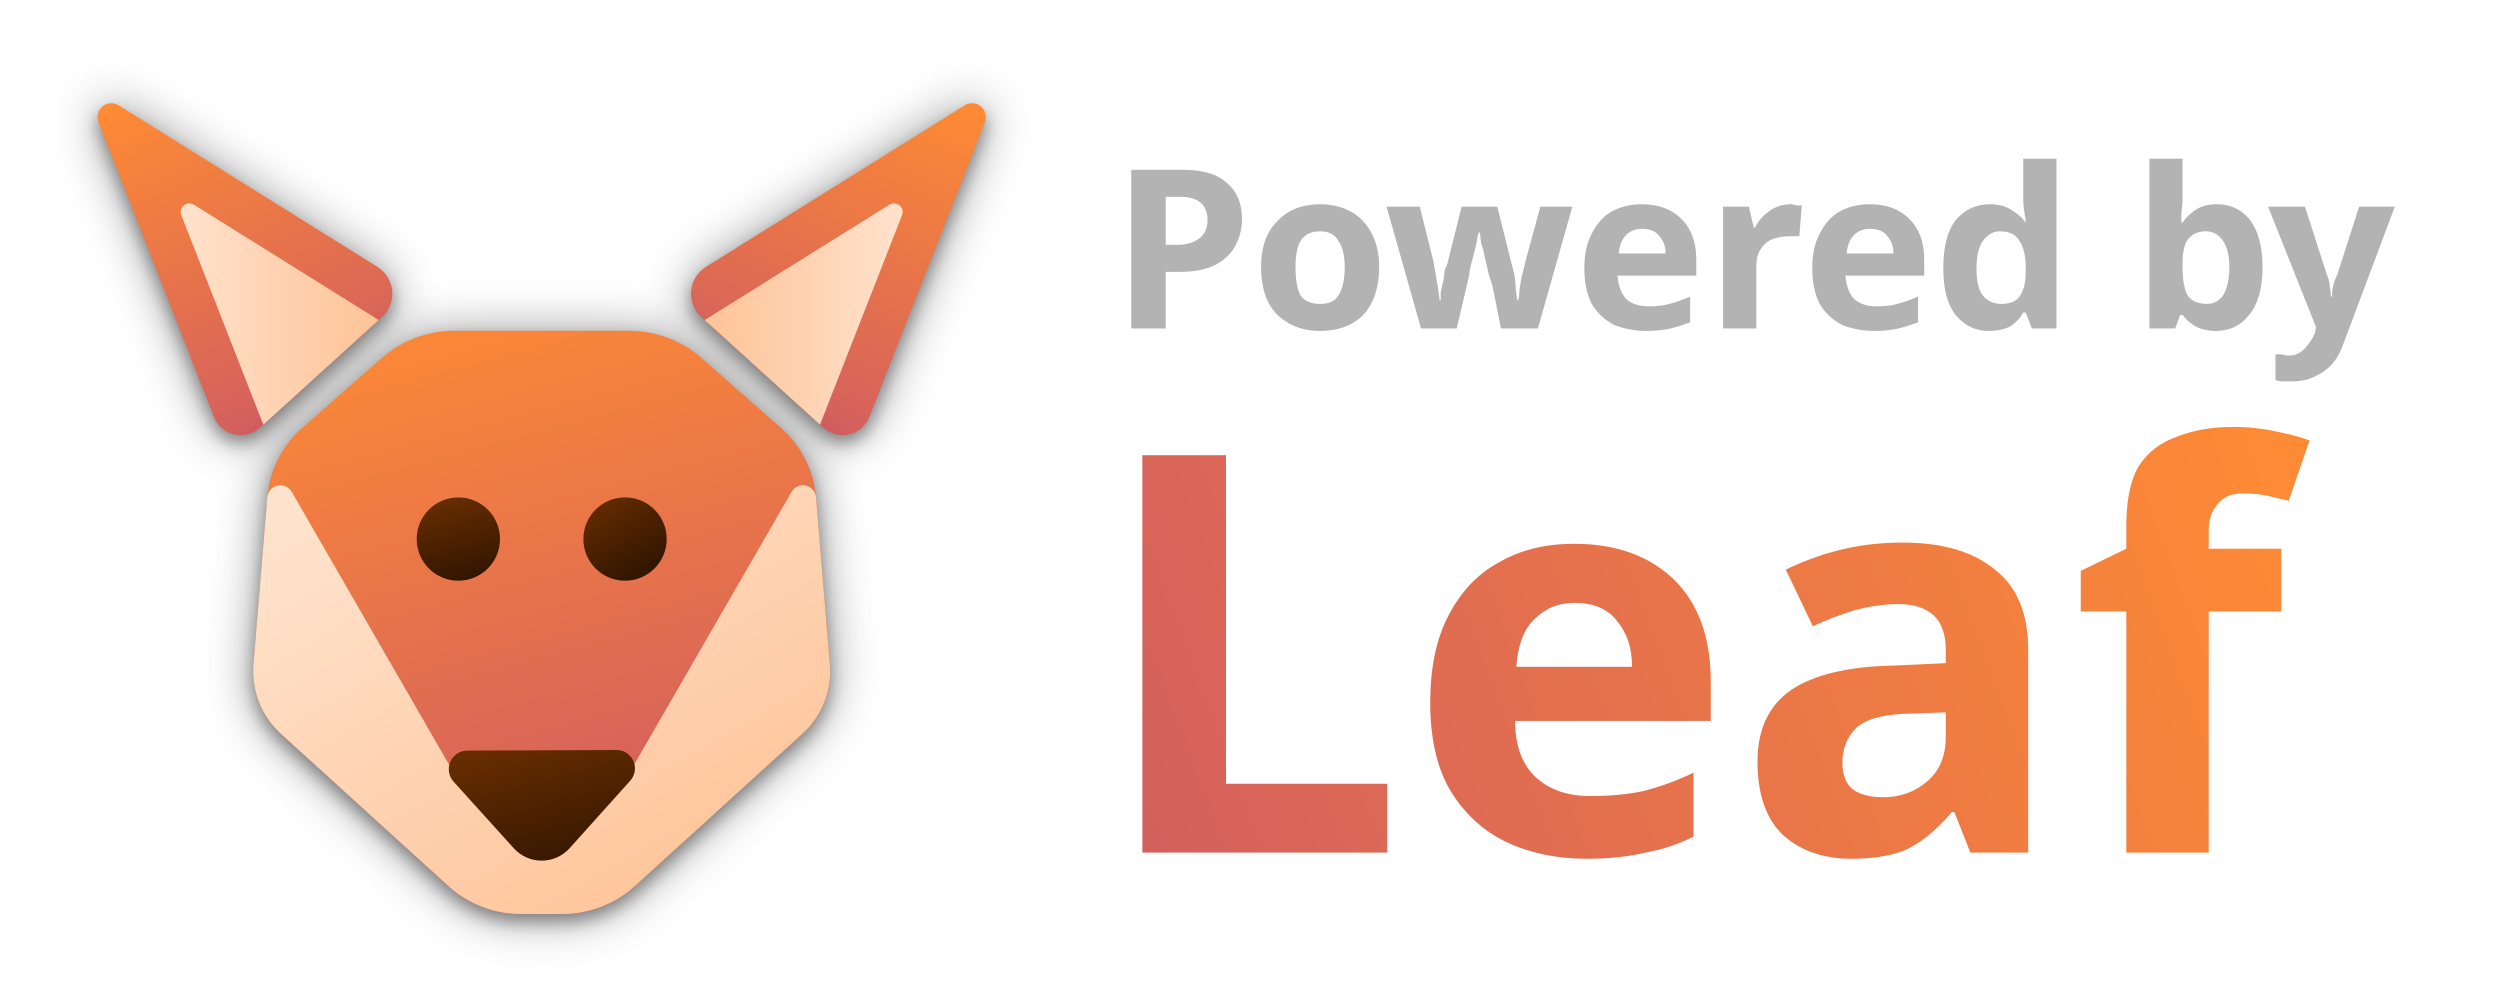
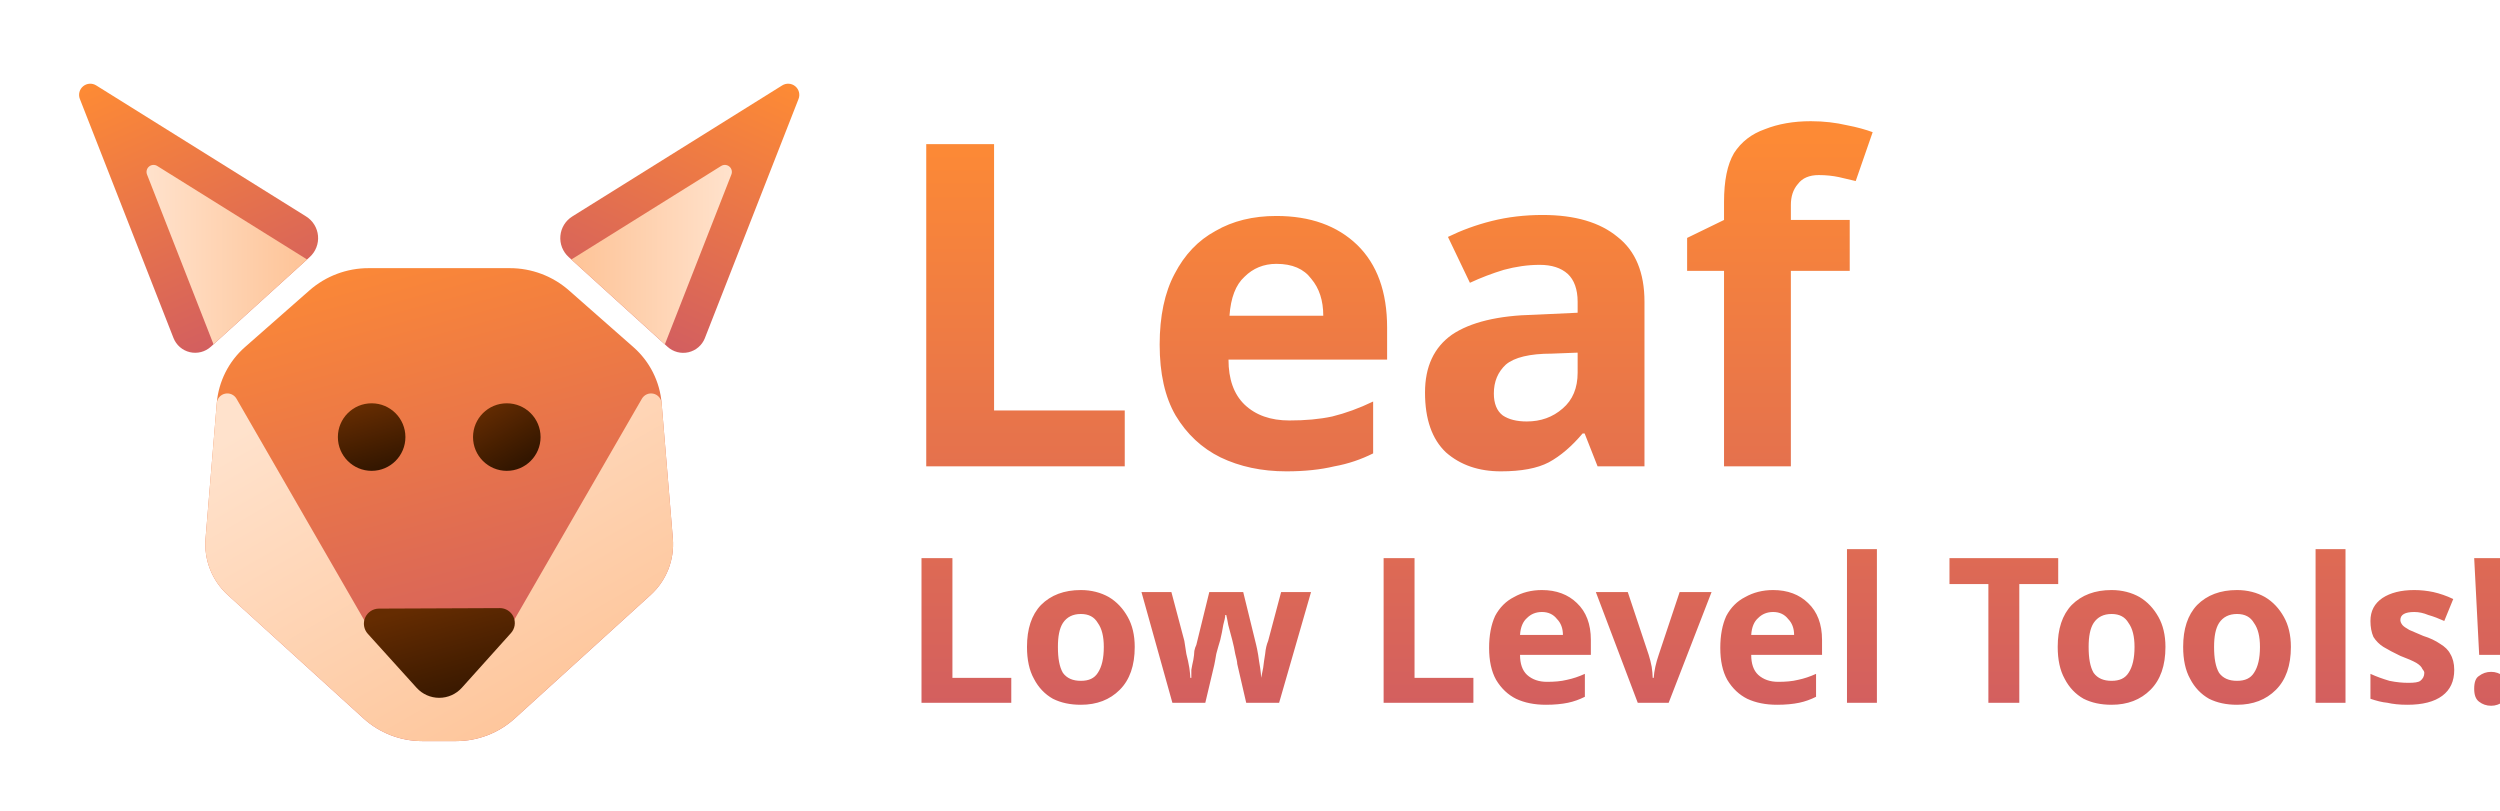
- <svg xmlns="http://www.w3.org/2000/svg" xmlns:xlink="http://www.w3.org/1999/xlink" width="120" height="48" viewBox="0 0 31.75 12.7" version="1.1" id="svg5" xml:space="preserve">
+ <svg xmlns="http://www.w3.org/2000/svg" xmlns:xlink="http://www.w3.org/1999/xlink" width="148" height="48" viewBox="0 0 39.158 12.7" version="1.1" id="svg5" xml:space="preserve">
  <defs id="defs2">
    <linearGradient id="linearGradient123">
      <stop style="stop-color:#d35f5f;stop-opacity:1" offset="0" id="stop123" />
      <stop style="stop-color:#fea767;stop-opacity:1" offset="1" id="stop124" />
    </linearGradient>
    <linearGradient id="linearGradient60">
      <stop style="stop-color:#652c01;stop-opacity:1" offset="0" id="stop60" />
      <stop style="stop-color:#331600;stop-opacity:1" offset="1" id="stop61" />
    </linearGradient>
    <linearGradient id="linearGradient58">
      <stop style="stop-color:#331600;stop-opacity:1" offset="0" id="stop58" />
      <stop style="stop-color:#652c01;stop-opacity:1" offset="1" id="stop59" />
    </linearGradient>
    <linearGradient id="linearGradient56">
      <stop style="stop-color:#331600;stop-opacity:1" offset="0" id="stop56" />
      <stop style="stop-color:#652c01;stop-opacity:1" offset="1" id="stop57" />
    </linearGradient>
    <linearGradient id="linearGradient52">
      <stop style="stop-color:#ffe2cc;stop-opacity:1" offset="0" id="stop53" />
      <stop style="stop-color:#fec59a;stop-opacity:1" offset="1" id="stop52" />
    </linearGradient>
    <linearGradient id="linearGradient50">
      <stop style="stop-color:#fec59a;stop-opacity:1" offset="0" id="stop50" />
      <stop style="stop-color:#ffe2cc;stop-opacity:1" offset="1" id="stop51" />
    </linearGradient>
    <linearGradient id="linearGradient44">
      <stop style="stop-color:#d35f5f;stop-opacity:1" offset="0" id="stop44" />
      <stop style="stop-color:#fd8a35;stop-opacity:1" offset="1" id="stop45" />
    </linearGradient>
    <filter style="color-interpolation-filters:sRGB" id="filter6657" x="-0.113" y="-0.113" width="1.227" height="1.274">
      <feFlood flood-opacity="0.502" flood-color="rgb(0,0,0)" result="flood" id="feFlood6647" />
      <feComposite in="flood" in2="SourceGraphic" operator="in" result="composite1" id="feComposite6649" />
      <feGaussianBlur in="composite1" stdDeviation="0.2" result="blur" id="feGaussianBlur6651" />
      <feOffset dx="0" dy="0" result="offset" id="feOffset6653" />
      <feComposite in="SourceGraphic" in2="offset" operator="over" result="fbSourceGraphic" id="feComposite6655" />
      <feColorMatrix result="fbSourceGraphicAlpha" in="fbSourceGraphic" values="0 0 0 -1 0 0 0 0 -1 0 0 0 0 -1 0 0 0 0 1 0" id="feColorMatrix6767" />
      <feFlood id="feFlood6769" flood-opacity="0.302" flood-color="rgb(0,0,0)" result="flood" in="fbSourceGraphic" />
      <feComposite in2="fbSourceGraphic" id="feComposite6771" in="flood" operator="in" result="composite1" />
      <feGaussianBlur id="feGaussianBlur6773" in="composite1" stdDeviation="0.3" result="blur" />
      <feOffset id="feOffset6775" dx="0" dy="0.5" result="offset" />
      <feComposite in2="offset" id="feComposite6777" in="fbSourceGraphic" operator="over" result="composite2" />
    </filter>
    <filter style="color-interpolation-filters:sRGB" id="filter6669" x="-0.257" y="-0.232" width="1.515" height="1.561">
      <feFlood flood-opacity="0.502" flood-color="rgb(0,0,0)" result="flood" id="feFlood6659" />
      <feComposite in="flood" in2="SourceGraphic" operator="in" result="composite1" id="feComposite6661" />
      <feGaussianBlur in="composite1" stdDeviation="0.2" result="blur" id="feGaussianBlur6663" />
      <feOffset dx="0" dy="0" result="offset" id="feOffset6665" />
      <feComposite in="SourceGraphic" in2="offset" operator="over" result="fbSourceGraphic" id="feComposite6667" />
      <feColorMatrix result="fbSourceGraphicAlpha" in="fbSourceGraphic" values="0 0 0 -1 0 0 0 0 -1 0 0 0 0 -1 0 0 0 0 1 0" id="feColorMatrix6779" />
      <feFlood id="feFlood6781" flood-opacity="0.302" flood-color="rgb(0,0,0)" result="flood" in="fbSourceGraphic" />
      <feComposite in2="fbSourceGraphic" id="feComposite6783" in="flood" operator="in" result="composite1" />
      <feGaussianBlur id="feGaussianBlur6785" in="composite1" stdDeviation="0.3" result="blur" />
      <feOffset id="feOffset6787" dx="0" dy="0.5" result="offset" />
      <feComposite in2="offset" id="feComposite6789" in="fbSourceGraphic" operator="over" result="composite2" />
    </filter>
    <filter style="color-interpolation-filters:sRGB" id="filter6681" x="-0.257" y="-0.232" width="1.515" height="1.561">
      <feFlood flood-opacity="0.502" flood-color="rgb(0,0,0)" result="flood" id="feFlood6671" />
      <feComposite in="flood" in2="SourceGraphic" operator="in" result="composite1" id="feComposite6673" />
      <feGaussianBlur in="composite1" stdDeviation="0.2" result="blur" id="feGaussianBlur6675" />
      <feOffset dx="0" dy="0" result="offset" id="feOffset6677" />
      <feComposite in="SourceGraphic" in2="offset" operator="over" result="fbSourceGraphic" id="feComposite6679" />
      <feColorMatrix result="fbSourceGraphicAlpha" in="fbSourceGraphic" values="0 0 0 -1 0 0 0 0 -1 0 0 0 0 -1 0 0 0 0 1 0" id="feColorMatrix6791" />
      <feFlood id="feFlood6793" flood-opacity="0.302" flood-color="rgb(0,0,0)" result="flood" in="fbSourceGraphic" />
      <feComposite in2="fbSourceGraphic" id="feComposite6795" in="flood" operator="in" result="composite1" />
      <feGaussianBlur id="feGaussianBlur6797" in="composite1" stdDeviation="0.3" result="blur" />
      <feOffset id="feOffset6799" dx="0" dy="0.5" result="offset" />
      <feComposite in2="offset" id="feComposite6801" in="fbSourceGraphic" operator="over" result="composite2" />
    </filter>
    <filter style="color-interpolation-filters:sRGB" id="filter6693" x="-0.4" y="-2.287" width="1.8" height="5.575">
      <feFlood flood-opacity="0.502" flood-color="rgb(0,0,0)" result="flood" id="feFlood6683" />
      <feComposite in="flood" in2="SourceGraphic" operator="in" result="composite1" id="feComposite6685" />
      <feGaussianBlur in="composite1" stdDeviation="0.2" result="blur" id="feGaussianBlur6687" />
      <feOffset dx="0" dy="0" result="offset" id="feOffset6689" />
      <feComposite in="SourceGraphic" in2="offset" operator="over" result="composite2" id="feComposite6691" />
    </filter>
    <filter style="color-interpolation-filters:sRGB" id="filter7141" x="-0.206" y="-0.186" width="1.412" height="1.41">
      <feFlood flood-opacity="0.302" flood-color="rgb(0,0,0)" result="flood" id="feFlood7131" />
      <feComposite in="flood" in2="SourceGraphic" operator="in" result="composite1" id="feComposite7133" />
      <feGaussianBlur in="composite1" stdDeviation="0.3" result="blur" id="feGaussianBlur7135" />
      <feOffset dx="0" dy="0.2" result="offset" id="feOffset7137" />
      <feComposite in="SourceGraphic" in2="offset" operator="over" result="fbSourceGraphic" id="feComposite7139" />
      <feColorMatrix result="fbSourceGraphicAlpha" in="fbSourceGraphic" values="0 0 0 -1 0 0 0 0 -1 0 0 0 0 -1 0 0 0 0 1 0" id="feColorMatrix7311" />
      <feFlood id="feFlood7313" flood-opacity="0.302" flood-color="rgb(0,0,0)" result="flood" in="fbSourceGraphic" />
      <feComposite in2="fbSourceGraphic" id="feComposite7315" in="flood" operator="in" result="composite1" />
      <feGaussianBlur id="feGaussianBlur7317" in="composite1" stdDeviation="0.1" result="blur" />
      <feOffset id="feOffset7319" dx="0" dy="0" result="offset" />
      <feComposite in2="offset" id="feComposite7321" in="fbSourceGraphic" operator="over" result="composite2" />
    </filter>
    <filter style="color-interpolation-filters:sRGB" id="filter7153" x="-0.206" y="-0.186" width="1.412" height="1.41">
      <feFlood flood-opacity="0.302" flood-color="rgb(0,0,0)" result="flood" id="feFlood7143" />
      <feComposite in="flood" in2="SourceGraphic" operator="in" result="composite1" id="feComposite7145" />
      <feGaussianBlur in="composite1" stdDeviation="0.3" result="blur" id="feGaussianBlur7147" />
      <feOffset dx="0" dy="0.2" result="offset" id="feOffset7149" />
      <feComposite in="SourceGraphic" in2="offset" operator="over" result="fbSourceGraphic" id="feComposite7151" />
      <feColorMatrix result="fbSourceGraphicAlpha" in="fbSourceGraphic" values="0 0 0 -1 0 0 0 0 -1 0 0 0 0 -1 0 0 0 0 1 0" id="feColorMatrix7323" />
      <feFlood id="feFlood7325" flood-opacity="0.302" flood-color="rgb(0,0,0)" result="flood" in="fbSourceGraphic" />
      <feComposite in2="fbSourceGraphic" id="feComposite7327" in="flood" operator="in" result="composite1" />
      <feGaussianBlur id="feGaussianBlur7329" in="composite1" stdDeviation="0.1" result="blur" />
      <feOffset id="feOffset7331" dx="0" dy="0" result="offset" />
      <feComposite in2="offset" id="feComposite7333" in="fbSourceGraphic" operator="over" result="composite2" />
    </filter>
    <filter style="color-interpolation-filters:sRGB" id="filter7165" x="-0.091" y="-0.091" width="1.181" height="1.2">
      <feFlood flood-opacity="0.302" flood-color="rgb(0,0,0)" result="flood" id="feFlood7155" />
      <feComposite in="flood" in2="SourceGraphic" operator="in" result="composite1" id="feComposite7157" />
      <feGaussianBlur in="composite1" stdDeviation="0.3" result="blur" id="feGaussianBlur7159" />
      <feOffset dx="0" dy="0.2" result="offset" id="feOffset7161" />
      <feComposite in="SourceGraphic" in2="offset" operator="over" result="fbSourceGraphic" id="feComposite7163" />
      <feColorMatrix result="fbSourceGraphicAlpha" in="fbSourceGraphic" values="0 0 0 -1 0 0 0 0 -1 0 0 0 0 -1 0 0 0 0 1 0" id="feColorMatrix7335" />
      <feFlood id="feFlood7337" flood-opacity="0.302" flood-color="rgb(0,0,0)" result="flood" in="fbSourceGraphic" />
      <feComposite in2="fbSourceGraphic" id="feComposite7339" in="flood" operator="in" result="composite1" />
      <feGaussianBlur id="feGaussianBlur7341" in="composite1" stdDeviation="0.1" result="blur" />
      <feOffset id="feOffset7343" dx="0" dy="0" result="offset" />
      <feComposite in2="offset" id="feComposite7345" in="fbSourceGraphic" operator="over" result="composite2" />
    </filter>
    <filter style="color-interpolation-filters:sRGB" id="filter10253" x="-0.061" y="-0.061" width="1.123" height="1.149">
      <feFlood flood-opacity="0.302" flood-color="rgb(0,0,0)" result="flood" id="feFlood10243" />
      <feComposite in="flood" in2="SourceGraphic" operator="in" result="composite1" id="feComposite10245" />
      <feGaussianBlur in="composite1" stdDeviation="0.2" result="blur" id="feGaussianBlur10247" />
      <feOffset dx="0" dy="0.2" result="offset" id="feOffset10249" />
      <feComposite in="SourceGraphic" in2="offset" operator="over" result="composite2" id="feComposite10251" />
    </filter>
    <filter style="color-interpolation-filters:sRGB" id="filter10265" x="-0.087" y="-0.087" width="1.174" height="1.21">
      <feFlood flood-opacity="0.302" flood-color="rgb(0,0,0)" result="flood" id="feFlood10255" />
      <feComposite in="flood" in2="SourceGraphic" operator="in" result="composite1" id="feComposite10257" />
      <feGaussianBlur in="composite1" stdDeviation="0.2" result="blur" id="feGaussianBlur10259" />
      <feOffset dx="0" dy="0.2" result="offset" id="feOffset10261" />
      <feComposite in="SourceGraphic" in2="offset" operator="over" result="composite2" id="feComposite10263" />
    </filter>
    <filter style="color-interpolation-filters:sRGB" id="filter10277" x="-0.123" y="-0.123" width="1.246" height="1.297">
      <feFlood flood-opacity="0.302" flood-color="rgb(0,0,0)" result="flood" id="feFlood10267" />
      <feComposite in="flood" in2="SourceGraphic" operator="in" result="composite1" id="feComposite10269" />
      <feGaussianBlur in="composite1" stdDeviation="0.2" result="blur" id="feGaussianBlur10271" />
      <feOffset dx="0" dy="0.2" result="offset" id="feOffset10273" />
      <feComposite in="SourceGraphic" in2="offset" operator="over" result="composite2" id="feComposite10275" />
    </filter>
    <filter style="color-interpolation-filters:sRGB" id="filter13011" x="-0.098" y="-0.073" width="1.197" height="1.166">
      <feFlood flood-opacity="0.302" flood-color="rgb(0,0,0)" result="flood" id="feFlood13001" />
      <feComposite in="flood" in2="SourceGraphic" operator="in" result="composite1" id="feComposite13003" />
      <feGaussianBlur in="composite1" stdDeviation="0.2" result="blur" id="feGaussianBlur13005" />
      <feOffset dx="0" dy="0.2" result="offset" id="feOffset13007" />
      <feComposite in="SourceGraphic" in2="offset" operator="over" result="fbSourceGraphic" id="feComposite13009" />
      <feColorMatrix result="fbSourceGraphicAlpha" in="fbSourceGraphic" values="0 0 0 -1 0 0 0 0 -1 0 0 0 0 -1 0 0 0 0 1 0" id="feColorMatrix13025" />
      <feFlood id="feFlood13027" flood-opacity="0.302" flood-color="rgb(0,0,0)" result="flood" in="fbSourceGraphic" />
      <feComposite in2="fbSourceGraphic" id="feComposite13029" in="flood" operator="in" result="composite1" />
      <feGaussianBlur id="feGaussianBlur13031" in="composite1" stdDeviation="0.1" result="blur" />
      <feOffset id="feOffset13033" dx="0" dy="0" result="offset" />
      <feComposite in2="offset" id="feComposite13035" in="fbSourceGraphic" operator="over" result="composite2" />
    </filter>
    <filter style="color-interpolation-filters:sRGB" id="filter13023" x="-0.141" y="-0.141" width="1.282" height="1.321">
      <feFlood flood-opacity="0.302" flood-color="rgb(0,0,0)" result="flood" id="feFlood13013" />
      <feComposite in="flood" in2="SourceGraphic" operator="in" result="composite1" id="feComposite13015" />
      <feGaussianBlur in="composite1" stdDeviation="0.2" result="blur" id="feGaussianBlur13017" />
      <feOffset dx="0" dy="0.2" result="offset" id="feOffset13019" />
      <feComposite in="SourceGraphic" in2="offset" operator="over" result="fbSourceGraphic" id="feComposite13021" />
      <feColorMatrix result="fbSourceGraphicAlpha" in="fbSourceGraphic" values="0 0 0 -1 0 0 0 0 -1 0 0 0 0 -1 0 0 0 0 1 0" id="feColorMatrix13037" />
      <feFlood id="feFlood13039" flood-opacity="0.302" flood-color="rgb(0,0,0)" result="flood" in="fbSourceGraphic" />
      <feComposite in2="fbSourceGraphic" id="feComposite13041" in="flood" operator="in" result="composite1" />
      <feGaussianBlur id="feGaussianBlur13043" in="composite1" stdDeviation="0.1" result="blur" />
      <feOffset id="feOffset13045" dx="0" dy="0" result="offset" />
      <feComposite in2="offset" id="feComposite13047" in="fbSourceGraphic" operator="over" result="composite2" />
    </filter>
    <filter style="color-interpolation-filters:sRGB" id="filter16918" x="-0.068" y="-0.068" width="1.136" height="1.155">
      <feFlood flood-opacity="0.302" flood-color="rgb(0,0,0)" result="flood" id="feFlood16908" />
      <feComposite in="flood" in2="SourceGraphic" operator="in" result="composite1" id="feComposite16910" />
      <feGaussianBlur in="composite1" stdDeviation="0.2" result="blur" id="feGaussianBlur16912" />
      <feOffset dx="0" dy="0.2" result="offset" id="feOffset16914" />
      <feComposite in="SourceGraphic" in2="offset" operator="over" result="fbSourceGraphic" id="feComposite16916" />
      <feColorMatrix result="fbSourceGraphicAlpha" in="fbSourceGraphic" values="0 0 0 -1 0 0 0 0 -1 0 0 0 0 -1 0 0 0 0 1 0" id="feColorMatrix16956" />
      <feFlood id="feFlood16958" flood-opacity="0.302" flood-color="rgb(0,0,0)" result="flood" in="fbSourceGraphic" />
      <feComposite in2="fbSourceGraphic" id="feComposite16960" in="flood" operator="in" result="composite1" />
      <feGaussianBlur id="feGaussianBlur16962" in="composite1" stdDeviation="0.1" result="blur" />
      <feOffset id="feOffset16964" dx="0" dy="0" result="offset" />
      <feComposite in2="offset" id="feComposite16966" in="fbSourceGraphic" operator="over" result="composite2" />
    </filter>
    <filter style="color-interpolation-filters:sRGB" id="filter16930" x="-0.108" y="-0.108" width="1.215" height="1.245">
      <feFlood flood-opacity="0.302" flood-color="rgb(0,0,0)" result="flood" id="feFlood16920" />
      <feComposite in="flood" in2="SourceGraphic" operator="in" result="composite1" id="feComposite16922" />
      <feGaussianBlur in="composite1" stdDeviation="0.2" result="blur" id="feGaussianBlur16924" />
      <feOffset dx="0" dy="0.2" result="offset" id="feOffset16926" />
      <feComposite in="SourceGraphic" in2="offset" operator="over" result="fbSourceGraphic" id="feComposite16928" />
      <feColorMatrix result="fbSourceGraphicAlpha" in="fbSourceGraphic" values="0 0 0 -1 0 0 0 0 -1 0 0 0 0 -1 0 0 0 0 1 0" id="feColorMatrix16968" />
      <feFlood id="feFlood16970" flood-opacity="0.302" flood-color="rgb(0,0,0)" result="flood" in="fbSourceGraphic" />
      <feComposite in2="fbSourceGraphic" id="feComposite16972" in="flood" operator="in" result="composite1" />
      <feGaussianBlur id="feGaussianBlur16974" in="composite1" stdDeviation="0.1" result="blur" />
      <feOffset id="feOffset16976" dx="0" dy="0" result="offset" />
      <feComposite in2="offset" id="feComposite16978" in="fbSourceGraphic" operator="over" result="composite2" />
    </filter>
    <filter style="color-interpolation-filters:sRGB" id="filter4134" x="-0.07" y="-0.07" width="1.14" height="1.16">
      <feFlood flood-opacity="0.302" flood-color="rgb(0,0,0)" result="flood" id="feFlood4124" />
      <feComposite in="flood" in2="SourceGraphic" operator="in" result="composite1" id="feComposite4126" />
      <feGaussianBlur in="composite1" stdDeviation="0.2" result="blur" id="feGaussianBlur4128" />
      <feOffset dx="0" dy="0.2" result="offset" id="feOffset4130" />
      <feComposite in="SourceGraphic" in2="offset" operator="over" result="fbSourceGraphic" id="feComposite4132" />
      <feColorMatrix result="fbSourceGraphicAlpha" in="fbSourceGraphic" values="0 0 0 -1 0 0 0 0 -1 0 0 0 0 -1 0 0 0 0 1 0" id="feColorMatrix4148" />
      <feFlood id="feFlood4150" flood-opacity="0.302" flood-color="rgb(0,0,0)" result="flood" in="fbSourceGraphic" />
      <feComposite in2="fbSourceGraphic" id="feComposite4152" in="flood" operator="in" result="composite1" />
      <feGaussianBlur id="feGaussianBlur4154" in="composite1" stdDeviation="0.1" result="blur" />
      <feOffset id="feOffset4156" dx="0" dy="0" result="offset" />
      <feComposite in2="offset" id="feComposite4158" in="fbSourceGraphic" operator="over" result="composite2" />
    </filter>
    <filter style="color-interpolation-filters:sRGB" id="filter4146" x="-0.166" y="-0.166" width="1.332" height="1.378">
      <feFlood flood-opacity="0.302" flood-color="rgb(0,0,0)" result="flood" id="feFlood4136" />
      <feComposite in="flood" in2="SourceGraphic" operator="in" result="composite1" id="feComposite4138" />
      <feGaussianBlur in="composite1" stdDeviation="0.2" result="blur" id="feGaussianBlur4140" />
      <feOffset dx="0" dy="0.2" result="offset" id="feOffset4142" />
      <feComposite in="SourceGraphic" in2="offset" operator="over" result="fbSourceGraphic" id="feComposite4144" />
      <feColorMatrix result="fbSourceGraphicAlpha" in="fbSourceGraphic" values="0 0 0 -1 0 0 0 0 -1 0 0 0 0 -1 0 0 0 0 1 0" id="feColorMatrix4160" />
      <feFlood id="feFlood4162" flood-opacity="0.302" flood-color="rgb(0,0,0)" result="flood" in="fbSourceGraphic" />
      <feComposite in2="fbSourceGraphic" id="feComposite4164" in="flood" operator="in" result="composite1" />
      <feGaussianBlur id="feGaussianBlur4166" in="composite1" stdDeviation="0.1" result="blur" />
      <feOffset id="feOffset4168" dx="0" dy="0" result="offset" />
      <feComposite in2="offset" id="feComposite4170" in="fbSourceGraphic" operator="over" result="composite2" />
    </filter>
    <linearGradient xlink:href="#linearGradient44" id="linearGradient45" x1="7.625" y1="9.924" x2="5.784" y2="3.052" gradientUnits="userSpaceOnUse" />
    <linearGradient xlink:href="#linearGradient50" id="linearGradient51" x1="7.461" y1="11.185" x2="4.258" y2="5.636" gradientUnits="userSpaceOnUse" />
    <linearGradient xlink:href="#linearGradient52" id="linearGradient53" x1="0.71" y1="2.89" x2="4.454" y2="2.89" gradientUnits="userSpaceOnUse" />
    <linearGradient xlink:href="#linearGradient50" id="linearGradient55" x1="8.246" y1="2.89" x2="11.99" y2="2.89" gradientUnits="userSpaceOnUse" />
    <linearGradient xlink:href="#linearGradient56" id="linearGradient57" x1="6.35" y1="11.608" x2="5.912" y2="9.973" gradientUnits="userSpaceOnUse" />
    <linearGradient xlink:href="#linearGradient58" id="linearGradient59" x1="5.292" y1="6.846" x2="5.027" y2="5.858" gradientUnits="userSpaceOnUse" gradientTransform="translate(0.5291667,0.5291667)" />
    <linearGradient xlink:href="#linearGradient60" id="linearGradient61" x1="6.879" y1="5.929" x2="7.408" y2="6.846" gradientUnits="userSpaceOnUse" gradientTransform="translate(0.5291667,0.5291667)" />
    <filter style="color-interpolation-filters:sRGB" id="filter94" x="-0.131" y="-0.13" width="1.262" height="1.273">
      <feFlood result="flood" in="SourceGraphic" flood-opacity="0.302" flood-color="rgb(0,0,0)" id="feFlood93" />
      <feGaussianBlur result="blur" in="SourceGraphic" stdDeviation="0.3" id="feGaussianBlur93" />
      <feOffset result="offset" in="blur" dx="0" dy="0" id="feOffset93" />
      <feComposite result="comp1" operator="in" in="flood" in2="offset" id="feComposite93" />
      <feComposite result="fbSourceGraphic" operator="over" in="SourceGraphic" in2="comp1" id="feComposite94" />
      <feColorMatrix result="fbSourceGraphicAlpha" in="fbSourceGraphic" values="0 0 0 -1 0 0 0 0 -1 0 0 0 0 -1 0 0 0 0 1 0" id="feColorMatrix114" />
      <feFlood id="feFlood114" result="flood" in="fbSourceGraphic" flood-opacity="0.4" flood-color="rgb(0,0,0)" />
      <feGaussianBlur id="feGaussianBlur114" result="blur" in="fbSourceGraphic" stdDeviation="0.1" />
      <feOffset id="feOffset114" result="offset" in="blur" dx="0" dy="0.1" />
      <feComposite id="feComposite114" result="comp1" operator="in" in="flood" in2="offset" />
      <feComposite id="feComposite115" result="comp2" operator="over" in="fbSourceGraphic" in2="comp1" />
    </filter>
    <filter style="color-interpolation-filters:sRGB" id="filter96" x="-0.256" y="-0.228" width="1.513" height="1.479">
      <feFlood result="flood" in="SourceGraphic" flood-opacity="0.302" flood-color="rgb(0,0,0)" id="feFlood94" />
      <feGaussianBlur result="blur" in="SourceGraphic" stdDeviation="0.3" id="feGaussianBlur94" />
      <feOffset result="offset" in="blur" dx="0" dy="0" id="feOffset94" />
      <feComposite result="comp1" operator="in" in="flood" in2="offset" id="feComposite95" />
      <feComposite result="fbSourceGraphic" operator="over" in="SourceGraphic" in2="comp1" id="feComposite96" />
      <feColorMatrix result="fbSourceGraphicAlpha" in="fbSourceGraphic" values="0 0 0 -1 0 0 0 0 -1 0 0 0 0 -1 0 0 0 0 1 0" id="feColorMatrix115" />
      <feFlood id="feFlood115" result="flood" in="fbSourceGraphic" flood-opacity="0.4" flood-color="rgb(0,0,0)" />
      <feGaussianBlur id="feGaussianBlur115" result="blur" in="fbSourceGraphic" stdDeviation="0.1" />
      <feOffset id="feOffset115" result="offset" in="blur" dx="0" dy="0.1" />
      <feComposite id="feComposite116" result="comp1" operator="in" in="flood" in2="offset" />
      <feComposite id="feComposite117" result="comp2" operator="over" in="fbSourceGraphic" in2="comp1" />
    </filter>
    <filter style="color-interpolation-filters:sRGB" id="filter98" x="-0.256" y="-0.228" width="1.513" height="1.479">
      <feFlood result="flood" in="SourceGraphic" flood-opacity="0.302" flood-color="rgb(0,0,0)" id="feFlood96" />
      <feGaussianBlur result="blur" in="SourceGraphic" stdDeviation="0.3" id="feGaussianBlur96" />
      <feOffset result="offset" in="blur" dx="0" dy="0" id="feOffset96" />
      <feComposite result="comp1" operator="in" in="flood" in2="offset" id="feComposite97" />
      <feComposite result="fbSourceGraphic" operator="over" in="SourceGraphic" in2="comp1" id="feComposite98" />
      <feColorMatrix result="fbSourceGraphicAlpha" in="fbSourceGraphic" values="0 0 0 -1 0 0 0 0 -1 0 0 0 0 -1 0 0 0 0 1 0" id="feColorMatrix117" />
      <feFlood id="feFlood117" result="flood" in="fbSourceGraphic" flood-opacity="0.4" flood-color="rgb(0,0,0)" />
      <feGaussianBlur id="feGaussianBlur117" result="blur" in="fbSourceGraphic" stdDeviation="0.1" />
      <feOffset id="feOffset117" result="offset" in="blur" dx="0" dy="0.1" />
      <feComposite id="feComposite118" result="comp1" operator="in" in="flood" in2="offset" />
      <feComposite id="feComposite119" result="comp2" operator="over" in="fbSourceGraphic" in2="comp1" />
    </filter>
    <filter style="color-interpolation-filters:sRGB" id="filter121" x="-0.038" y="-0.179" width="1.076" height="1.376">
      <feFlood result="flood" in="SourceGraphic" flood-opacity="0.4" flood-color="rgb(0,0,0)" id="feFlood120" />
      <feGaussianBlur result="blur" in="SourceGraphic" stdDeviation="0.1" id="feGaussianBlur120" />
      <feOffset result="offset" in="blur" dx="0" dy="0.1" id="feOffset120" />
      <feComposite result="comp1" operator="in" in="flood" in2="offset" id="feComposite120" />
      <feComposite result="fbSourceGraphic" operator="over" in="SourceGraphic" in2="comp1" id="feComposite121" />
      <feColorMatrix result="fbSourceGraphicAlpha" in="fbSourceGraphic" values="0 0 0 -1 0 0 0 0 -1 0 0 0 0 -1 0 0 0 0 1 0" id="feColorMatrix121" />
      <feFlood id="feFlood121" result="flood" in="fbSourceGraphic" flood-opacity="0.302" flood-color="rgb(0,0,0)" />
      <feGaussianBlur id="feGaussianBlur121" result="blur" in="fbSourceGraphic" stdDeviation="0.3" />
      <feOffset id="feOffset121" result="offset" in="blur" dx="0" dy="0" />
      <feComposite id="feComposite122" result="comp1" operator="in" in="flood" in2="offset" />
      <feComposite id="feComposite123" result="comp2" operator="over" in="fbSourceGraphic" in2="comp1" />
    </filter>
    <linearGradient xlink:href="#linearGradient123" id="linearGradient124" x1="15.051" y1="8.934" x2="15.041" y2="4.025" gradientUnits="userSpaceOnUse" />
    <linearGradient xlink:href="#linearGradient44" id="linearGradient49-3" x1="9.885" y1="4.864" x2="11.722" y2="0.809" gradientUnits="userSpaceOnUse" />
    <filter style="color-interpolation-filters:sRGB" id="filter98-5" x="-0.256" y="-0.228" width="1.513" height="1.479">
      <feFlood result="flood" in="SourceGraphic" flood-opacity="0.302" flood-color="rgb(0,0,0)" id="feFlood96-3" />
      <feGaussianBlur result="blur" in="SourceGraphic" stdDeviation="0.3" id="feGaussianBlur96-5" />
      <feOffset result="offset" in="blur" dx="0" dy="0" id="feOffset96-6" />
      <feComposite result="comp1" operator="in" in="flood" in2="offset" id="feComposite97-2" />
      <feComposite result="fbSourceGraphic" operator="over" in="SourceGraphic" in2="comp1" id="feComposite98-9" />
      <feColorMatrix result="fbSourceGraphicAlpha" in="fbSourceGraphic" values="0 0 0 -1 0 0 0 0 -1 0 0 0 0 -1 0 0 0 0 1 0" id="feColorMatrix117-1" />
      <feFlood id="feFlood117-2" result="flood" in="fbSourceGraphic" flood-opacity="0.4" flood-color="rgb(0,0,0)" />
      <feGaussianBlur id="feGaussianBlur117-7" result="blur" in="fbSourceGraphic" stdDeviation="0.1" />
      <feOffset id="feOffset117-0" result="offset" in="blur" dx="0" dy="0.1" />
      <feComposite id="feComposite118-9" result="comp1" operator="in" in="flood" in2="offset" />
      <feComposite id="feComposite119-3" result="comp2" operator="over" in="fbSourceGraphic" in2="comp1" />
    </filter>
    <linearGradient xlink:href="#linearGradient44" id="linearGradient47-0" x1="2.773" y1="4.902" x2="0.978" y2="0.809" gradientUnits="userSpaceOnUse" />
    <filter style="color-interpolation-filters:sRGB" id="filter96-6" x="-0.256" y="-0.228" width="1.513" height="1.479">
      <feFlood result="flood" in="SourceGraphic" flood-opacity="0.302" flood-color="rgb(0,0,0)" id="feFlood94-2" />
      <feGaussianBlur result="blur" in="SourceGraphic" stdDeviation="0.3" id="feGaussianBlur94-6" />
      <feOffset result="offset" in="blur" dx="0" dy="0" id="feOffset94-1" />
      <feComposite result="comp1" operator="in" in="flood" in2="offset" id="feComposite95-8" />
      <feComposite result="fbSourceGraphic" operator="over" in="SourceGraphic" in2="comp1" id="feComposite96-7" />
      <feColorMatrix result="fbSourceGraphicAlpha" in="fbSourceGraphic" values="0 0 0 -1 0 0 0 0 -1 0 0 0 0 -1 0 0 0 0 1 0" id="feColorMatrix115-9" />
      <feFlood id="feFlood115-2" result="flood" in="fbSourceGraphic" flood-opacity="0.4" flood-color="rgb(0,0,0)" />
      <feGaussianBlur id="feGaussianBlur115-0" result="blur" in="fbSourceGraphic" stdDeviation="0.1" />
      <feOffset id="feOffset115-2" result="offset" in="blur" dx="0" dy="0.1" />
      <feComposite id="feComposite116-3" result="comp1" operator="in" in="flood" in2="offset" />
      <feComposite id="feComposite117-7" result="comp2" operator="over" in="fbSourceGraphic" in2="comp1" />
    </filter>
-     <linearGradient xlink:href="#linearGradient44" id="linearGradient2" x1="15.022" y1="9.003" x2="29.412" y2="3.663" gradientUnits="userSpaceOnUse" gradientTransform="translate(-0.7341044,1.893424)" />
+     <linearGradient xlink:href="#linearGradient44" id="linearGradient2" x1="15.123" y1="12.629" x2="15.123" y2="3.783" gradientUnits="userSpaceOnUse" gradientTransform="translate(-0.7341044,-1.631319)" />
+     <linearGradient xlink:href="#linearGradient44" id="linearGradient1" gradientUnits="userSpaceOnUse" gradientTransform="translate(-0.4469458,2.072848)" x1="15.022" y1="8.966" x2="15.022" y2="0.079" />
  </defs>
  <g id="layer1">
-     <path style="fill:url(#linearGradient49-3);fill-opacity:1;stroke:none;stroke-width:1.376;stroke-linecap:round;stroke-linejoin:round;paint-order:markers stroke fill;filter:url(#filter98-5)" d="M 10.512,4.765 11.978,1.022 A 0.175,0.175 39.709 0 0 11.722,0.809 L 8.435,2.861 a 0.4,0.4 95.123 0 0 -0.057,0.636 l 1.549,1.406 a 0.365,0.365 166.802 0 0 0.585,-0.137 z" id="path21-2" transform="translate(0.5291671,0.5291666)" />
-     <path style="fill:url(#linearGradient47-0);fill-opacity:1;stroke:none;stroke-width:1.376;stroke-linecap:round;stroke-linejoin:round;paint-order:markers stroke fill;filter:url(#filter96-6)" d="M 4.265,2.861 0.978,0.809 A 0.175,0.175 140.291 0 0 0.722,1.022 L 2.188,4.765 a 0.365,0.365 13.198 0 0 0.585,0.137 L 4.322,3.497 A 0.4,0.4 84.877 0 0 4.265,2.861 Z" id="path22-2" transform="translate(0.5291671,0.5291666)" />
+     <path style="fill:url(#linearGradient49-3);fill-opacity:1;stroke:none;stroke-width:1.376;stroke-linecap:round;stroke-linejoin:round;paint-order:markers stroke fill" d="M 10.512,4.765 11.978,1.022 A 0.175,0.175 39.709 0 0 11.722,0.809 L 8.435,2.861 a 0.4,0.4 95.123 0 0 -0.057,0.636 l 1.549,1.406 a 0.365,0.365 166.802 0 0 0.585,-0.137 z" id="path21-2" transform="translate(0.5291671,0.5291666)" />
+     <path style="fill:url(#linearGradient47-0);fill-opacity:1;stroke:none;stroke-width:1.376;stroke-linecap:round;stroke-linejoin:round;paint-order:markers stroke fill" d="M 4.265,2.861 0.978,0.809 A 0.175,0.175 140.291 0 0 0.722,1.022 L 2.188,4.765 a 0.365,0.365 13.198 0 0 0.585,0.137 L 4.322,3.497 A 0.4,0.4 84.877 0 0 4.265,2.861 Z" id="path22-2" transform="translate(0.5291671,0.5291666)" />
    <rect style="fill:#99ebff;fill-opacity:1;stroke-width:10.583;stroke-linejoin:round" id="rect221" width="1.058" height="1.058" x="-13.494" y="-3.44" ry="0" transform="scale(1,-1)" />
    <rect style="fill:#cef3ff;fill-opacity:1;stroke-width:10.583;stroke-linejoin:round" id="rect223" width="1.058" height="1.058" x="-13.494" y="-2.381" ry="0" transform="scale(1,-1)" />
    <rect style="fill:#66e0ff;fill-opacity:1;stroke-width:10.583;stroke-linejoin:round" id="rect221-2" width="1.058" height="1.058" x="-13.494" y="3.44" ry="0" />
    <rect style="fill:#33d6ff;fill-opacity:1;stroke-width:10.583;stroke-linejoin:round" id="rect223-1" width="1.058" height="1.058" x="-13.494" y="4.498" ry="0" />
    <rect style="fill:#00ccff;stroke-width:10.583;stroke-linejoin:round" id="rect221-9-5" width="1.058" height="1.058" x="-13.494" y="5.556" ry="0" />
    <rect style="fill:#00a3cc;fill-opacity:1;stroke-width:10.583;stroke-linejoin:round" id="rect223-8-4" width="1.058" height="1.058" x="-13.494" y="6.615" ry="0" />
    <rect style="fill:#007a99;fill-opacity:1;stroke-width:10.583;stroke-linejoin:round" id="rect223-1-2" width="1.058" height="1.058" x="-13.494" y="7.673" ry="0" />
    <rect style="fill:#005266;fill-opacity:1;stroke-width:10.583;stroke-linejoin:round" id="rect221-9-5-6" width="1.058" height="1.058" x="-13.494" y="8.731" ry="0" />
    <rect style="fill:#002933;fill-opacity:1;stroke-width:10.583;stroke-linejoin:round" id="rect223-8-4-5" width="1.058" height="1.058" x="-13.494" y="9.79" ry="0" />
    <rect style="fill:#afe9de;fill-opacity:1;stroke-width:10.583;stroke-linejoin:round" id="rect4075" width="1.058" height="1.058" x="-11.377" y="-3.44" ry="0" transform="scale(1,-1)" />
    <rect style="fill:#d7f4ee;fill-opacity:1;stroke-width:10.583;stroke-linejoin:round" id="rect4077" width="1.058" height="1.058" x="-11.377" y="-2.381" ry="0" transform="scale(1,-1)" />
    <rect style="fill:#87decd;fill-opacity:1;stroke-width:10.583;stroke-linejoin:round" id="rect4079" width="1.058" height="1.058" x="-11.377" y="3.44" ry="0" />
    <rect style="fill:#5fd3bc;fill-opacity:1;stroke-width:10.583;stroke-linejoin:round" id="rect4081" width="1.058" height="1.058" x="-11.377" y="4.498" ry="0" />
    <rect style="fill:#37c8ab;stroke-width:10.583;stroke-linejoin:round" id="rect4083" width="1.058" height="1.058" x="-11.377" y="5.556" ry="0" />
    <rect style="fill:#2ca089;fill-opacity:1;stroke-width:10.583;stroke-linejoin:round" id="rect4085" width="1.058" height="1.058" x="-11.377" y="6.615" ry="0" />
    <rect style="fill:#217867;fill-opacity:1;stroke-width:10.583;stroke-linejoin:round" id="rect4087" width="1.058" height="1.058" x="-11.377" y="7.673" ry="0" />
    <rect style="fill:#165044;fill-opacity:1;stroke-width:10.583;stroke-linejoin:round" id="rect4089" width="1.058" height="1.058" x="-11.377" y="8.731" ry="0" />
    <rect style="fill:#0b2822;fill-opacity:1;stroke-width:10.583;stroke-linejoin:round" id="rect4091" width="1.058" height="1.058" x="-11.377" y="9.79" ry="0" />
    <rect style="fill:#cccccc;fill-opacity:1;stroke-width:10.583;stroke-linejoin:round" id="rect10879" width="1.058" height="1.058" x="-15.61" y="-3.44" ry="0" transform="scale(1,-1)" />
    <rect style="fill:#e6e6e6;fill-opacity:1;stroke-width:10.583;stroke-linejoin:round" id="rect10881" width="1.058" height="1.058" x="-15.61" y="-2.381" ry="0" transform="scale(1,-1)" />
    <rect style="fill:#b2b2b2;fill-opacity:1;stroke-width:10.583;stroke-linejoin:round" id="rect10883" width="1.058" height="1.058" x="-15.61" y="3.44" ry="0" />
    <rect style="fill:#999999;fill-opacity:1;stroke-width:10.583;stroke-linejoin:round" id="rect10885" width="1.058" height="1.058" x="-15.61" y="4.498" ry="0" />
    <rect style="fill:#808080;stroke-width:10.583;stroke-linejoin:round" id="rect10887" width="1.058" height="1.058" x="-15.61" y="5.556" ry="0" />
    <rect style="fill:#666666;fill-opacity:1;stroke-width:10.583;stroke-linejoin:round" id="rect10889" width="1.058" height="1.058" x="-15.61" y="6.615" ry="0" />
    <rect style="fill:#4d4d4d;fill-opacity:1;stroke-width:10.583;stroke-linejoin:round" id="rect10891" width="1.058" height="1.058" x="-15.61" y="7.673" ry="0" />
    <rect style="fill:#333333;fill-opacity:1;stroke-width:10.583;stroke-linejoin:round" id="rect10893" width="1.058" height="1.058" x="-15.61" y="8.731" ry="0" />
    <rect style="fill:#1a1a1a;fill-opacity:1;stroke-width:10.583;stroke-linejoin:round" id="rect10895" width="1.058" height="1.058" x="-15.61" y="9.79" ry="0" />
    <rect style="fill:#e9afaf;fill-opacity:1;stroke-width:10.583;stroke-linejoin:round" id="rect14946" width="1.058" height="1.058" x="-9.26" y="-3.44" ry="0" transform="scale(1,-1)" />
    <rect style="fill:#f4d7d7;fill-opacity:1;stroke-width:10.583;stroke-linejoin:round" id="rect14948" width="1.058" height="1.058" x="-9.26" y="-2.381" ry="0" transform="scale(1,-1)" />
    <rect style="fill:#de8787;fill-opacity:1;stroke-width:10.583;stroke-linejoin:round" id="rect14950" width="1.058" height="1.058" x="-9.26" y="3.44" ry="0" />
    <rect style="fill:#d35f5f;fill-opacity:1;stroke-width:10.583;stroke-linejoin:round" id="rect14952" width="1.058" height="1.058" x="-9.26" y="4.498" ry="0" />
    <rect style="fill:#c83737;stroke-width:10.583;stroke-linejoin:round" id="rect14954" width="1.058" height="1.058" x="-9.26" y="5.556" ry="0" />
    <rect style="fill:#a02c2c;fill-opacity:1;stroke-width:10.583;stroke-linejoin:round" id="rect14956" width="1.058" height="1.058" x="-9.26" y="6.615" ry="0" />
    <rect style="fill:#782121;fill-opacity:1;stroke-width:10.583;stroke-linejoin:round" id="rect14958" width="1.058" height="1.058" x="-9.26" y="7.673" ry="0" />
    <rect style="fill:#501616;fill-opacity:1;stroke-width:10.583;stroke-linejoin:round" id="rect14960" width="1.058" height="1.058" x="-9.26" y="8.731" ry="0" />
    <rect style="fill:#280b0b;fill-opacity:1;stroke-width:10.583;stroke-linejoin:round" id="rect14962" width="1.058" height="1.058" x="-9.26" y="9.79" ry="0" />
-     <path id="rect20" style="fill:url(#linearGradient45);fill-opacity:1;stroke:none;stroke-width:0.855;stroke-linecap:round;stroke-linejoin:round;paint-order:markers stroke fill;filter:url(#filter94)" d="m 4.317,4.02 -1.01,0.888 A 1.313,1.313 116.708 0 0 2.866,5.785 L 2.69,7.906 A 1.073,1.073 68.519 0 0 3.037,8.789 l 2.127,1.934 a 1.369,1.369 21.137 0 0 0.921,0.356 H 6.615 A 1.369,1.369 158.863 0 0 7.535,10.723 L 9.663,8.789 A 1.073,1.073 111.481 0 0 10.01,7.906 L 9.834,5.785 A 1.313,1.313 63.292 0 0 9.392,4.908 L 8.383,4.02 A 1.402,1.402 20.674 0 0 7.456,3.671 l -2.213,0 A 1.402,1.402 159.326 0 0 4.317,4.02 Z" transform="translate(0.5291667,0.5291667)" />
+     <path id="rect20" style="fill:url(#linearGradient45);fill-opacity:1;stroke:none;stroke-width:0.855;stroke-linecap:round;stroke-linejoin:round;paint-order:markers stroke fill" d="m 4.317,4.02 -1.01,0.888 A 1.313,1.313 116.708 0 0 2.866,5.785 L 2.69,7.906 A 1.073,1.073 68.519 0 0 3.037,8.789 l 2.127,1.934 a 1.369,1.369 21.137 0 0 0.921,0.356 H 6.615 A 1.369,1.369 158.863 0 0 7.535,10.723 L 9.663,8.789 A 1.073,1.073 111.481 0 0 10.01,7.906 L 9.834,5.785 A 1.313,1.313 63.292 0 0 9.392,4.908 L 8.383,4.02 A 1.402,1.402 20.674 0 0 7.456,3.671 l -2.213,0 A 1.402,1.402 159.326 0 0 4.317,4.02 Z" transform="translate(0.5291667,0.5291667)" />
    <path id="path40" style="fill:url(#linearGradient51);fill-opacity:1;stroke:none;stroke-width:0.855;stroke-linecap:round;stroke-linejoin:round;paint-order:markers stroke fill" d="M 5.345,9.478 3.175,5.716 A 0.166,0.166 167.392 0 0 2.866,5.785 L 2.69,7.906 A 1.073,1.073 68.519 0 0 3.037,8.789 l 2.127,1.934 A 1.369,1.369 21.137 0 0 6.085,11.079 H 6.615 A 1.369,1.369 158.863 0 0 7.535,10.723 L 9.663,8.789 A 1.073,1.073 111.481 0 0 10.01,7.906 L 9.834,5.785 A 0.166,0.166 12.618 0 0 9.525,5.716 L 7.36,9.466 A 0.926,0.926 149.758 0 1 6.567,9.929 l -0.428,0.004 A 0.907,0.907 29.768 0 1 5.345,9.478 Z" transform="translate(0.5291667,0.5291667)" />
    <rect style="fill:#c3b5e3;fill-opacity:1;stroke-width:10.583;stroke-linejoin:round" id="rect1" width="1.058" height="1.058" x="-7.144" y="-3.44" ry="0" transform="scale(1,-1)" />
    <rect style="fill:#e1daf1;fill-opacity:1;stroke-width:10.583;stroke-linejoin:round" id="rect2" width="1.058" height="1.058" x="-7.144" y="-2.381" ry="0" transform="scale(1,-1)" />
    <rect style="fill:#a58fd6;fill-opacity:1;stroke-width:10.583;stroke-linejoin:round" id="rect3" width="1.058" height="1.058" x="-7.144" y="3.44" ry="0" />
    <rect style="fill:#886ac8;fill-opacity:1;stroke-width:10.583;stroke-linejoin:round" id="rect4" width="1.058" height="1.058" x="-7.144" y="4.498" ry="0" />
    <rect style="fill:#6a45ba;fill-opacity:1;stroke-width:10.583;stroke-linejoin:round" id="rect5" width="1.058" height="1.058" x="-7.144" y="5.556" ry="0" />
    <rect style="fill:#553795;fill-opacity:1;stroke-width:10.583;stroke-linejoin:round" id="rect6" width="1.058" height="1.058" x="-7.144" y="6.615" ry="0" />
    <rect style="fill:#3f2970;fill-opacity:1;stroke-width:10.583;stroke-linejoin:round" id="rect7" width="1.058" height="1.058" x="-7.144" y="7.673" ry="0" />
    <rect style="fill:#2a1c4a;fill-opacity:1;stroke-width:10.583;stroke-linejoin:round" id="rect8" width="1.058" height="1.058" x="-7.144" y="8.731" ry="0" />
    <rect style="fill:#150e25;fill-opacity:1;stroke-width:10.583;stroke-linejoin:round" id="rect9" width="1.058" height="1.058" x="-7.144" y="9.79" ry="0" />
    <rect style="fill:#fec59a;fill-opacity:1;stroke-width:10.583;stroke-linejoin:round" id="rect11" width="1.058" height="1.058" x="-5.027" y="-3.44" ry="0" transform="scale(1,-1)" />
    <rect style="fill:#ffe2cc;fill-opacity:1;stroke-width:10.583;stroke-linejoin:round" id="rect12" width="1.058" height="1.058" x="-5.027" y="-2.381" ry="0" transform="scale(1,-1)" />
    <rect style="fill:#fea767;fill-opacity:1;stroke-width:10.583;stroke-linejoin:round" id="rect13" width="1.058" height="1.058" x="-5.027" y="3.44" ry="0" />
    <rect style="fill:#fd8a35;fill-opacity:1;stroke-width:10.583;stroke-linejoin:round" id="rect14" width="1.058" height="1.058" x="-5.027" y="4.498" ry="0" />
    <rect style="fill:#fd6d02;fill-opacity:1;stroke-width:10.583;stroke-linejoin:round" id="rect15" width="1.058" height="1.058" x="-5.027" y="5.556" ry="0" />
    <rect style="fill:#ca5702;fill-opacity:1;stroke-width:10.583;stroke-linejoin:round" id="rect16" width="1.058" height="1.058" x="-5.027" y="6.615" ry="0" />
    <rect style="fill:#984101;fill-opacity:1;stroke-width:10.583;stroke-linejoin:round" id="rect17" width="1.058" height="1.058" x="-5.027" y="7.673" ry="0" />
    <rect style="fill:#652c01;fill-opacity:1;stroke-width:10.583;stroke-linejoin:round" id="rect18" width="1.058" height="1.058" x="-5.027" y="8.731" ry="0" />
    <rect style="fill:#331600;fill-opacity:1;stroke-width:10.583;stroke-linejoin:round" id="rect19" width="1.058" height="1.058" x="-5.027" y="9.79" ry="0" />
    <rect style="fill:#99fff5;fill-opacity:1;stroke-width:10.583;stroke-linejoin:round" id="rect22" width="1.058" height="1.058" x="-2.91" y="-3.44" ry="0" transform="scale(1,-1)" />
    <rect style="fill:#cefffa;fill-opacity:1;stroke-width:10.583;stroke-linejoin:round" id="rect23" width="1.058" height="1.058" x="-2.91" y="-2.381" ry="0" transform="scale(1,-1)" />
    <rect style="fill:#66fff0;fill-opacity:1;stroke-width:10.583;stroke-linejoin:round" id="rect24" width="1.058" height="1.058" x="-2.91" y="3.44" ry="0" />
    <rect style="fill:#33ffeb;fill-opacity:1;stroke-width:10.583;stroke-linejoin:round" id="rect25" width="1.058" height="1.058" x="-2.91" y="4.498" ry="0" />
    <rect style="fill:#00ffe5;fill-opacity:1;stroke-width:10.583;stroke-linejoin:round" id="rect26" width="1.058" height="1.058" x="-2.91" y="5.556" ry="0" />
    <rect style="fill:#00ccb8;fill-opacity:1;stroke-width:10.583;stroke-linejoin:round" id="rect27" width="1.058" height="1.058" x="-2.91" y="6.615" ry="0" />
    <rect style="fill:#00998a;fill-opacity:1;stroke-width:10.583;stroke-linejoin:round" id="rect28" width="1.058" height="1.058" x="-2.91" y="7.673" ry="0" />
    <rect style="fill:#00665c;fill-opacity:1;stroke-width:10.583;stroke-linejoin:round" id="rect29" width="1.058" height="1.058" x="-2.91" y="8.731" ry="0" />
    <rect style="fill:#00332e;fill-opacity:1;stroke-width:10.583;stroke-linejoin:round" id="rect30" width="1.058" height="1.058" x="-2.91" y="9.79" ry="0" />
    <path id="path33" style="fill:url(#linearGradient57);fill-opacity:1;stroke:none;stroke-width:0.855;stroke-linecap:round;stroke-linejoin:round;paint-order:markers stroke fill" d="m 5.232,10.37 0.764,0.845 a 0.477,0.477 179.941 0 0 0.709,-7.27e-4 L 7.474,10.358 A 0.234,0.234 65.867 0 0 7.299,9.967 l -1.893,0.008 A 0.236,0.236 113.83 0 0 5.232,10.37 Z" transform="translate(0.5291667,-0.4421413)" />
    <circle style="fill:url(#linearGradient59);fill-opacity:1;stroke:none;stroke-width:0.891;stroke-linecap:round;stroke-linejoin:round;paint-order:markers stroke fill" id="path35" cx="5.821" cy="6.846" r="0.529" />
    <path style="fill:url(#linearGradient55);fill-opacity:1;stroke:none;stroke-width:1.376;stroke-linecap:round;stroke-linejoin:round;paint-order:markers stroke fill" d="m 10.319,5.258 1.659,-4.236 A 0.175,0.175 39.709 0 0 11.722,0.809 L 7.986,3.141 Z" id="path36" transform="matrix(0.627831,0,0,0.627831,3.935333,2.092128)" />
    <path style="fill:url(#linearGradient53);fill-opacity:1;stroke:none;stroke-width:1.376;stroke-linecap:round;stroke-linejoin:round;paint-order:markers stroke fill" d="M 4.714,3.141 0.978,0.809 A 0.175,0.175 140.291 0 0 0.722,1.022 l 1.659,4.236 z" id="path39" transform="matrix(0.627831,0,0,0.627831,1.849547,2.092128)" />
    <circle style="fill:url(#linearGradient61);fill-opacity:1;stroke:none;stroke-width:0.891;stroke-linecap:round;stroke-linejoin:round;paint-order:markers stroke fill" id="circle42" cx="7.938" cy="6.846" r="0.529" />
-     <text xml:space="preserve" style="font-weight:bold;font-size:7.056px;line-height:1;font-family:Helvetica;-inkscape-font-specification:'Helvetica Bold';text-align:start;letter-spacing:0px;word-spacing:0px;writing-mode:lr-tb;direction:ltr;text-anchor:start;fill:url(#linearGradient2);fill-opacity:1;stroke:none;stroke-width:1.376;stroke-linecap:round;stroke-linejoin:round;paint-order:markers stroke fill" x="13.867" y="10.827" id="text120">
-       <tspan id="tspan120" style="font-style:normal;font-variant:normal;font-weight:bold;font-stretch:normal;font-size:7.056px;font-family:'Kumbh Sans';-inkscape-font-specification:'Kumbh Sans Bold';text-align:start;text-anchor:start;fill:url(#linearGradient2);stroke-width:1.376" x="13.867" y="10.827">Leaf</tspan>
+     <text xml:space="preserve" style="font-weight:bold;font-size:7.056px;line-height:1;font-family:Helvetica;-inkscape-font-specification:'Helvetica Bold';text-align:start;letter-spacing:0px;word-spacing:0px;writing-mode:lr-tb;direction:ltr;text-anchor:start;fill:url(#linearGradient2);fill-opacity:1;stroke:none;stroke-width:1.376;stroke-linecap:round;stroke-linejoin:round;paint-order:markers stroke fill" x="13.867" y="7.303" id="text120">
+       <tspan id="tspan120" style="font-style:normal;font-variant:normal;font-weight:bold;font-stretch:normal;font-size:7.056px;font-family:'Mustica Pro';-inkscape-font-specification:'Mustica Pro Bold';text-align:start;text-anchor:start;fill:url(#linearGradient2);stroke-width:1.376" x="13.867" y="7.303">Leaf</tspan>
    </text>
-     <text xml:space="preserve" style="font-weight:bold;font-size:2.822px;line-height:1;font-family:Helvetica;-inkscape-font-specification:'Helvetica Bold';text-align:start;letter-spacing:0px;word-spacing:0px;writing-mode:lr-tb;direction:ltr;text-anchor:start;fill:#b3b3b3;fill-opacity:1;stroke:none;stroke-width:1.376;stroke-linecap:round;stroke-linejoin:round;paint-order:markers stroke fill" x="14.119" y="4.171" id="text2">
-       <tspan id="tspan2" style="font-style:normal;font-variant:normal;font-weight:bold;font-stretch:normal;font-size:2.822px;font-family:'Kumbh Sans';-inkscape-font-specification:'Kumbh Sans Bold';text-align:start;text-anchor:start;fill:#b3b3b3;stroke-width:1.376" x="14.119" y="4.171">Powered by</tspan>
+     <text xml:space="preserve" style="font-weight:bold;font-size:3.175px;line-height:1;font-family:Helvetica;-inkscape-font-specification:'Helvetica Bold';text-align:start;letter-spacing:0px;word-spacing:0px;writing-mode:lr-tb;direction:ltr;text-anchor:start;fill:url(#linearGradient1);fill-opacity:1;stroke:none;stroke-width:1.376;stroke-linecap:round;stroke-linejoin:round;paint-order:markers stroke fill" x="14.154" y="11.007" id="text1">
+       <tspan id="tspan1" style="font-style:normal;font-variant:normal;font-weight:bold;font-stretch:normal;font-size:3.175px;font-family:'Mustica Pro';-inkscape-font-specification:'Mustica Pro Bold';text-align:start;text-anchor:start;fill:url(#linearGradient1);stroke-width:1.376" x="14.154" y="11.007">Low Level Tools!</tspan>
    </text>
  </g>
</svg>
